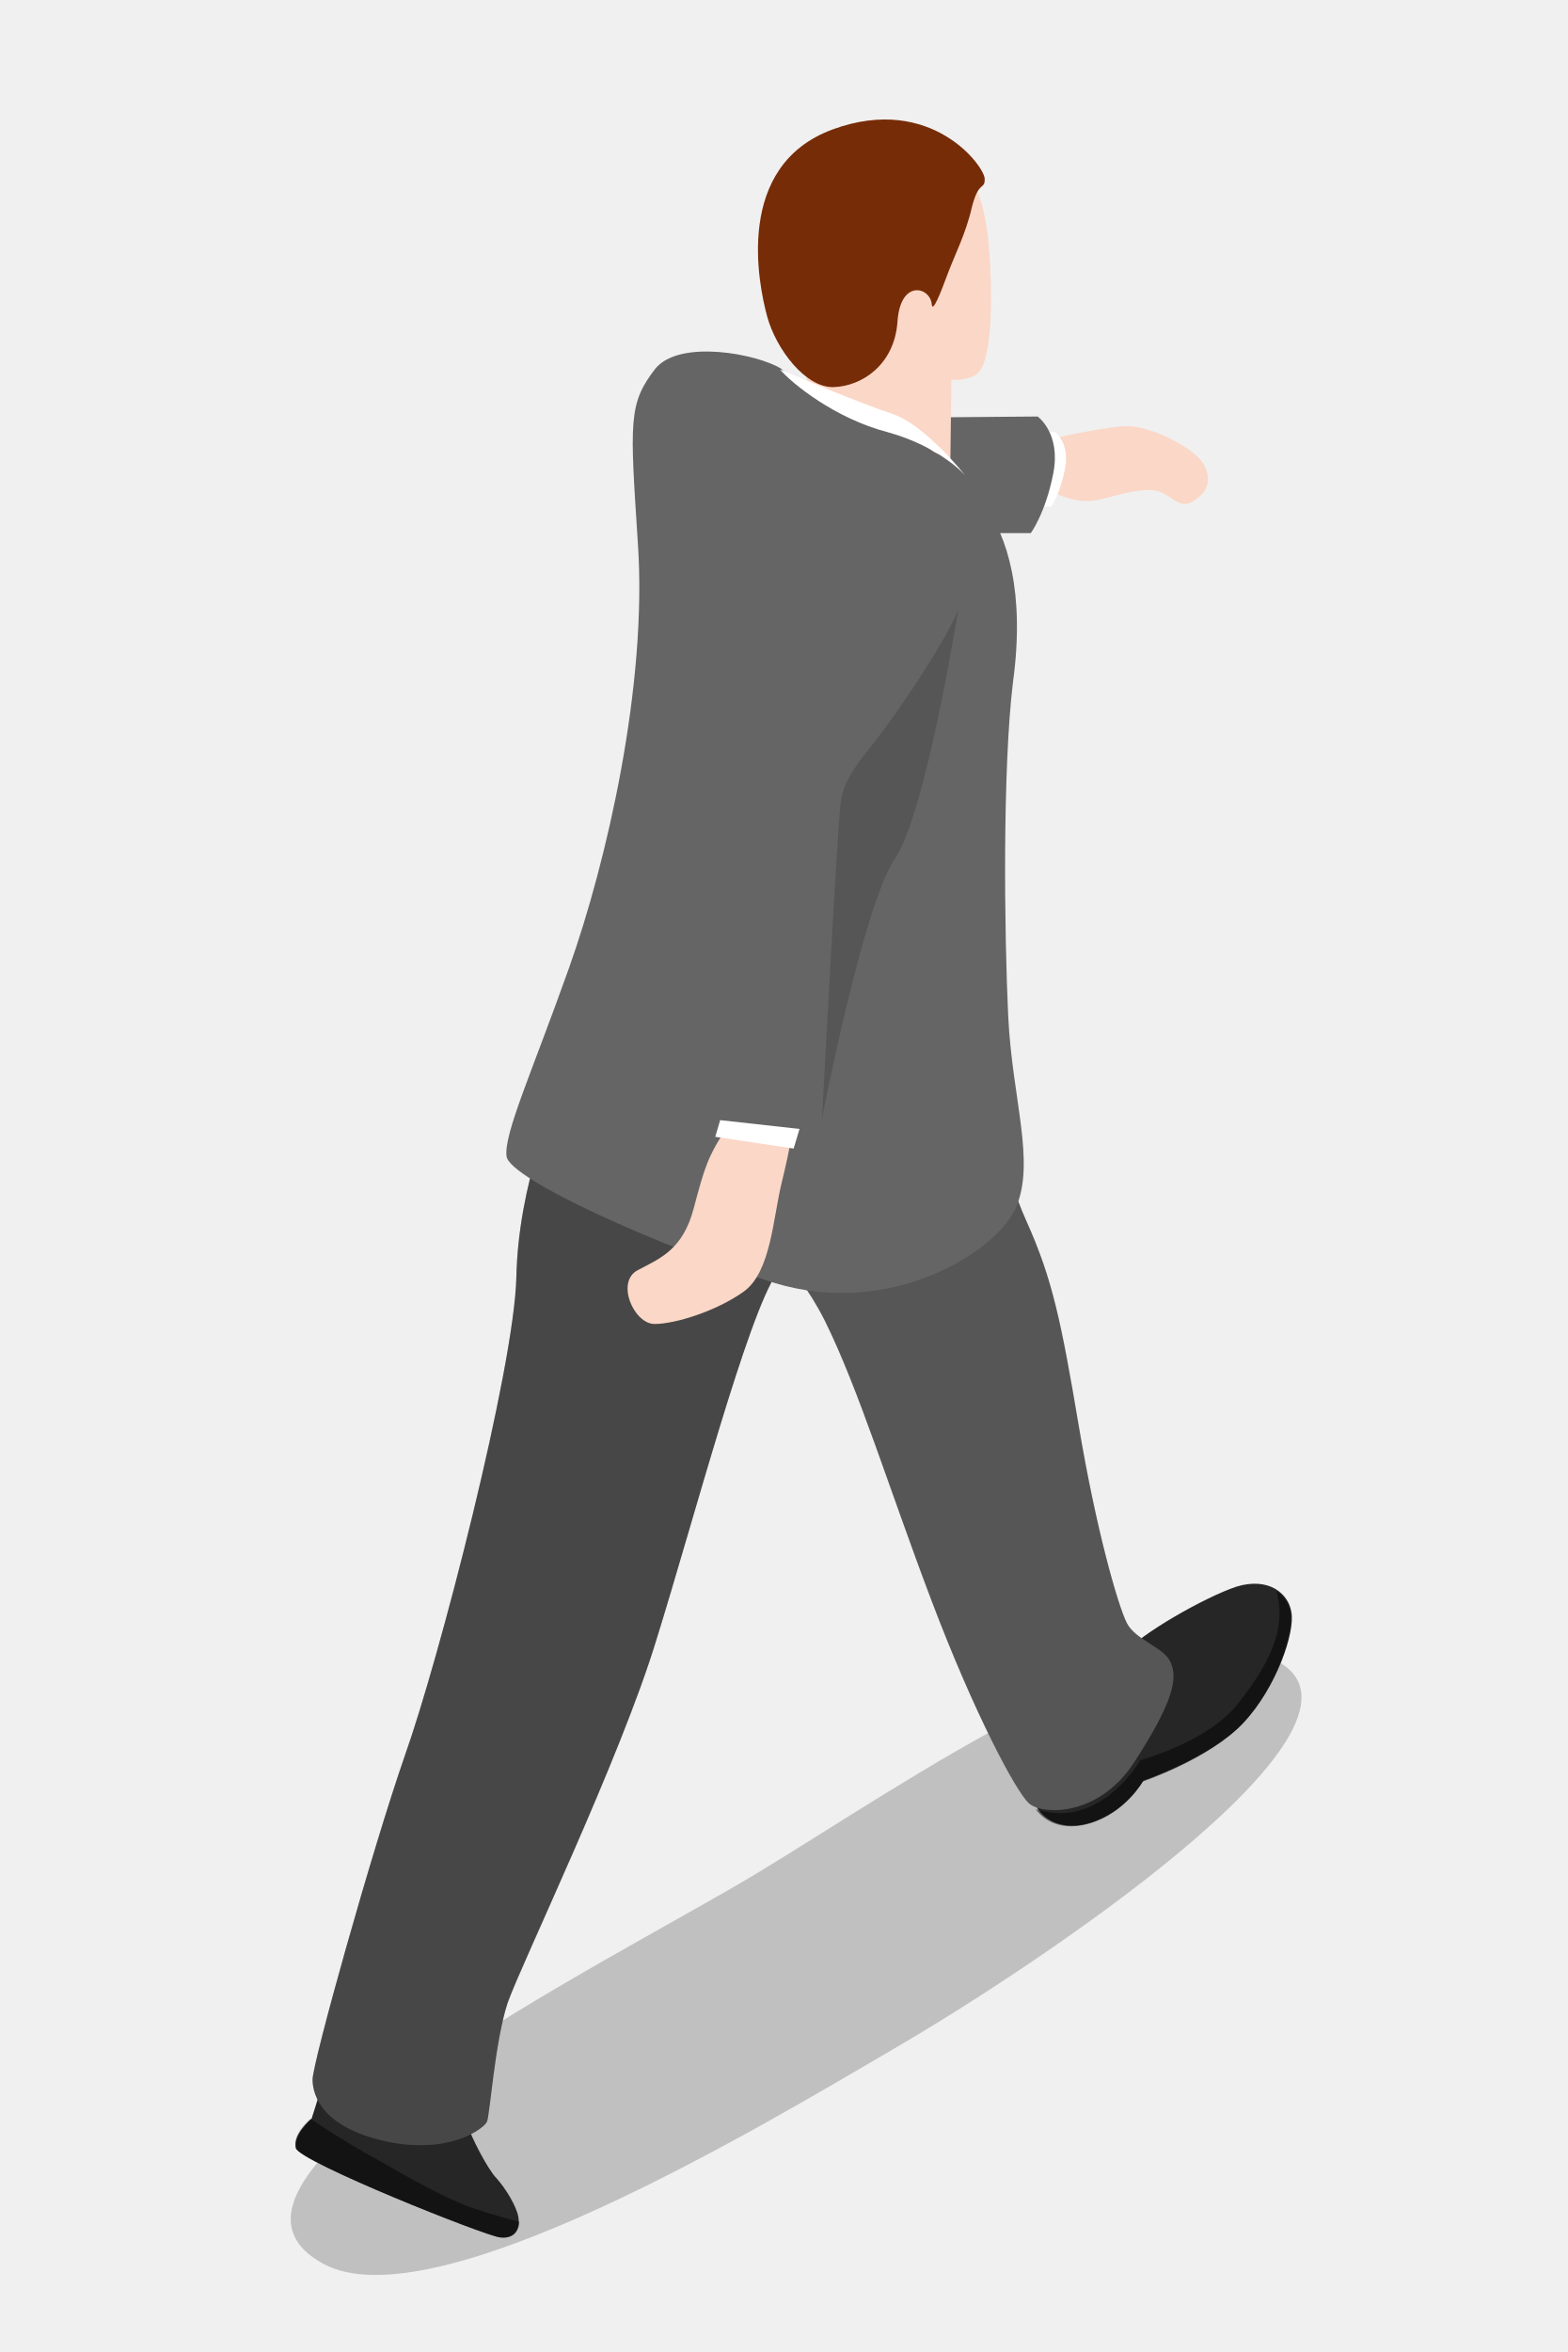
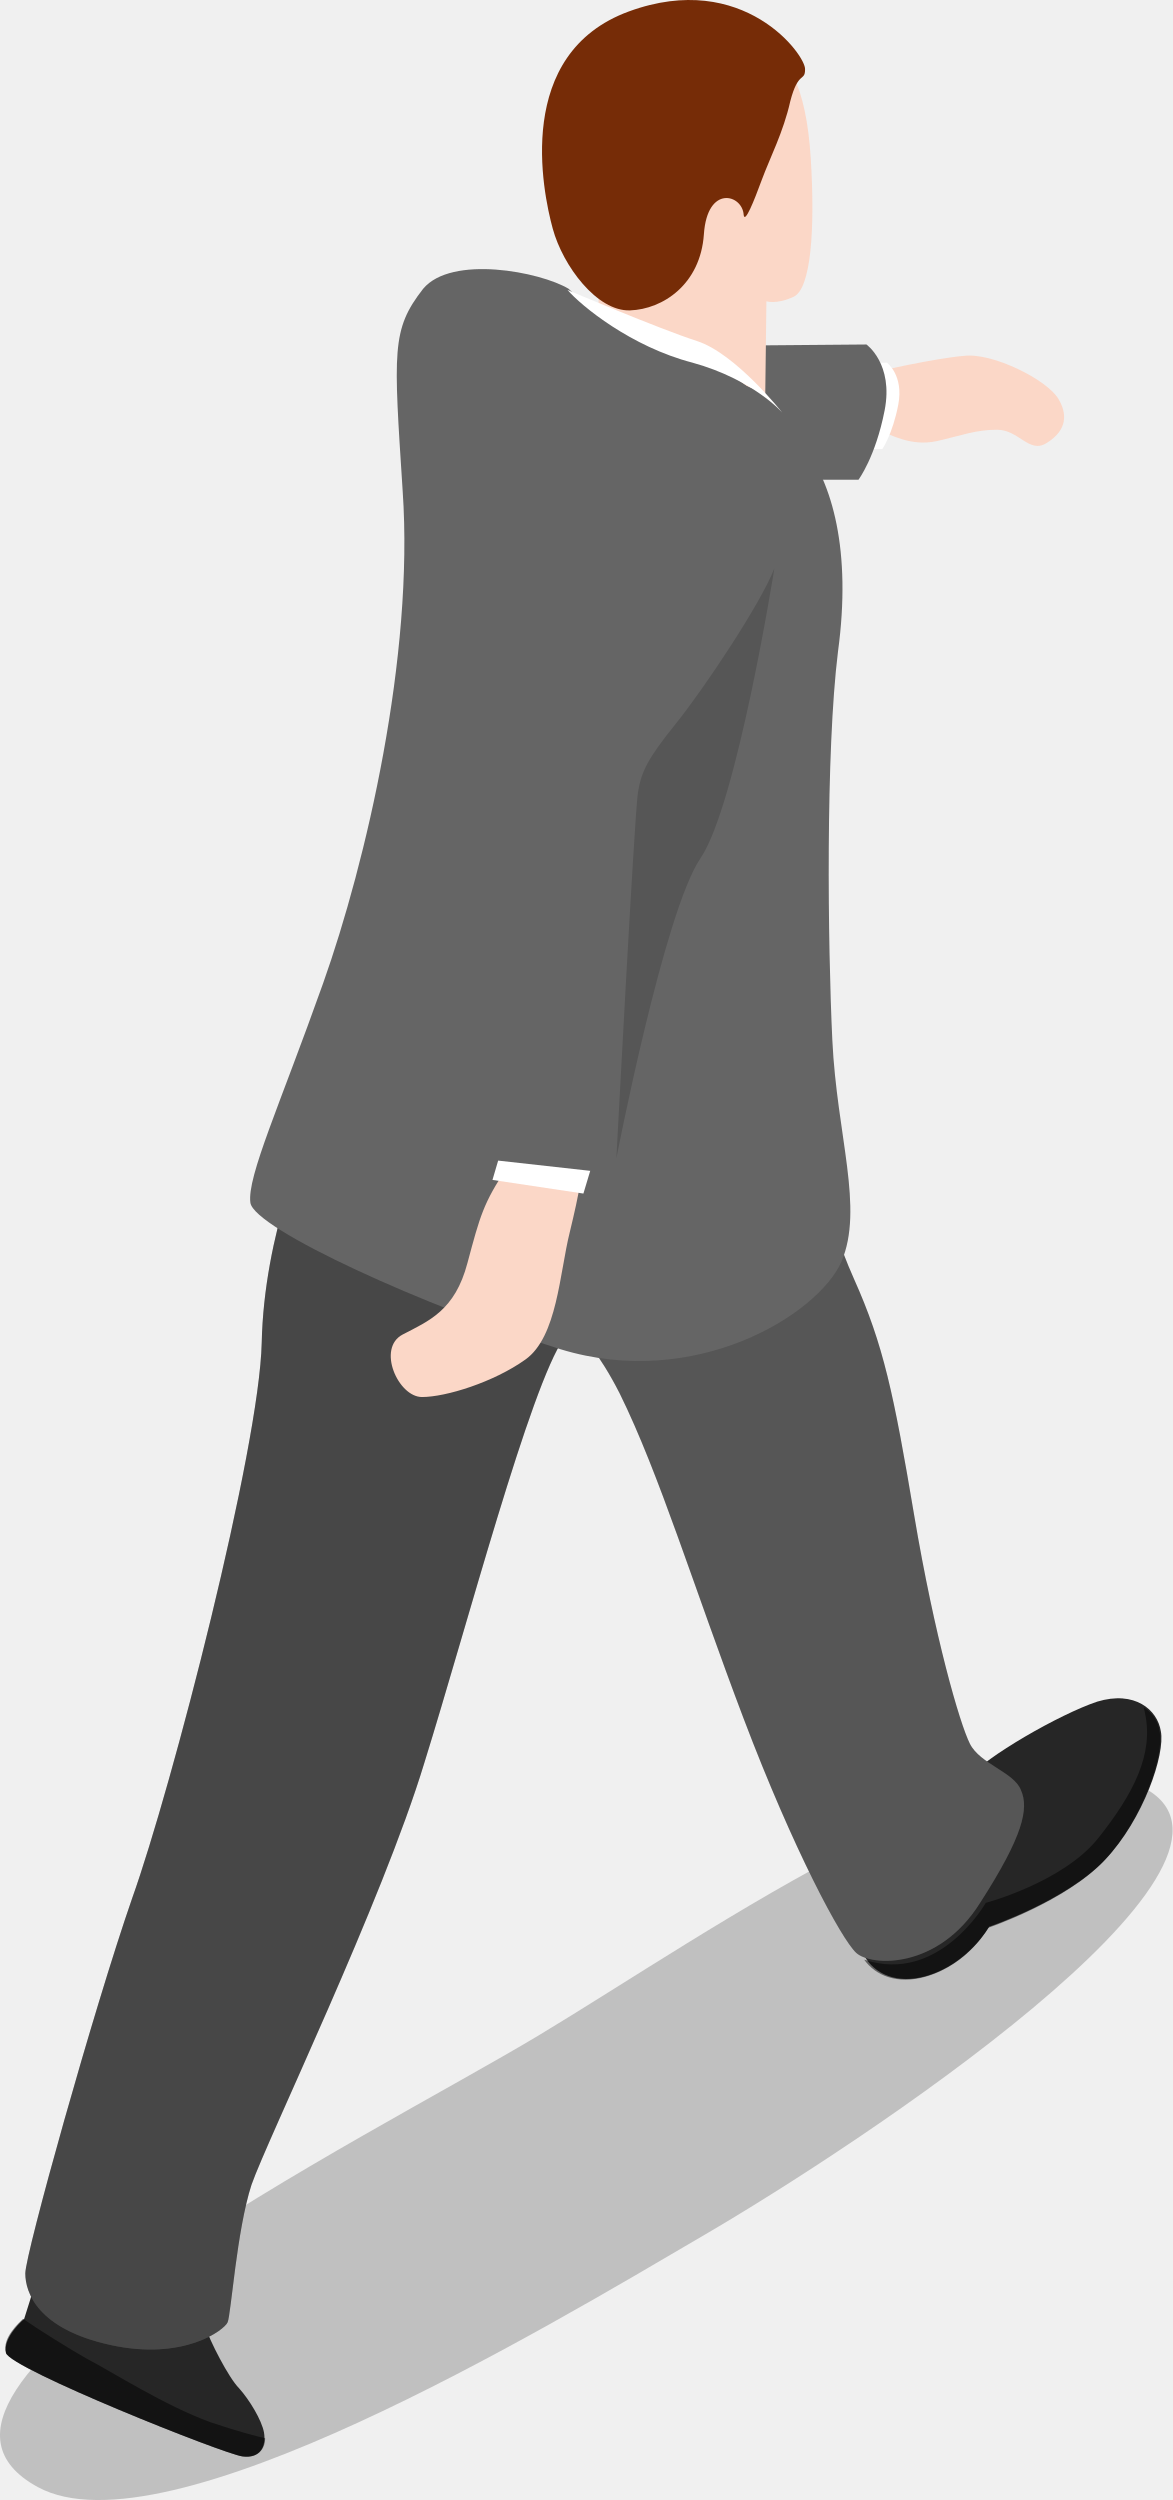
- <svg xmlns="http://www.w3.org/2000/svg" enable-background="new 0 0 160 240" viewBox="0 0 160 240">
-   <path d="m33 231c11.2 6.1 44.5-13.9 58.5-22.1 13.9-8.1 50.5-32.3 39.2-39.2-11.4-6.9-38.7 12.6-53.7 21.6s-59.8 31.1-44 39.7z" opacity=".2" />
-   <path d="m106.7 44.9s5.3-1.2 7.8-1.4c2.5-.3 7.3 2.1 8.3 3.8s.4 3-1.1 3.9-2.4-1.2-4.3-1.2-3.1.5-5.3 1c-2.3.5-4.1-.6-5-.9-1-.3-1.9-.3-1.9-.3z" fill="#fbd7c7" />
-   <path d="m100.3 44.2 7.4-.1s1.5 1.1 1 3.7-1.4 3.9-1.4 3.9h-5.5z" fill="#fff" />
-   <path d="m94.1 42.6 11.8-.1s2.4 1.7 1.6 5.8-2.3 6.1-2.3 6.1h-8.7z" fill="#656565" />
-   <path d="m96.5 15.9c2.4.9 4.1 3.8 4.5 10.2s0 11.5-1.5 12.2-2.4.4-2.4.4l-.1 8.1-14.7-5.8s.3-3.9-.6-6.3-3.3-11.1-.7-15.1c2.6-3.9 7.9-6.7 15.5-3.7z" fill="#fbd7c7" />
-   <path d="m95.1 31.1c.1.8.9-1.2 1.6-3.1s1.9-4.2 2.5-6.9c.7-2.7 1.3-1.7 1.3-2.8.1-1.2-5.4-8.8-15.5-5.1s-7.6 15.8-6.7 19.1 3.9 7.3 6.8 7.2 6.2-2.3 6.5-6.7 3.4-3.5 3.5-1.7z" fill="#762c07" />
-   <path d="m32.9 212.5c-.1.6-1.1 3.7-1.1 3.7s-1.9 1.6-1.6 3c.4 1.4 19.2 8.9 20.8 9.1s2.1-.9 1.9-2.1c-.2-1.1-1.3-2.9-2.2-3.9-.9-.9-2.6-4.2-3-5.5s-.6-2.1-.6-2.1z" fill="#262626" />
-   <path d="m30.2 219.2c.4 1.4 19.2 8.9 20.8 9.1 1.3.2 2-.6 2-1.6-.9-.2-2.4-.6-4.8-1.4-4.1-1.5-8.6-4.4-10.9-5.6-1.6-.9-4.3-2.6-5.6-3.5-.3.3-1.9 1.7-1.5 3z" opacity=".5" />
-   <path d="m105.2 182.4c.1 2.6 2.5 4.7 6.1 3.6s5.4-4.3 5.4-4.3 6.8-2.3 10.2-5.9 5.3-9.3 4.9-11.3c-.3-1.9-2.3-3.6-5.6-2.6-3.3 1.1-9.9 4.9-11.3 6.7-1.4 2-9.7 13.8-9.7 13.8z" fill="#262626" />
-   <path d="m116.6 181.8s6.8-2.3 10.2-5.9 5.3-9.3 4.9-11.3c-.1-.9-.6-1.7-1.4-2.2 0 .2.1.3.1.5.8 3.6-1 7.1-4.1 11s-9.9 5.7-9.9 5.7-4.1 7.2-10.7 5c1 1.4 2.9 2.2 5.4 1.5 3.8-1.1 5.5-4.3 5.5-4.3z" opacity=".5" />
-   <path d="m59 107.3c-2.5 4.5-6.1 13.7-6.3 23s-7.9 39.1-11.4 48.9c-3.4 9.8-9.4 31.3-9.4 33s1.1 4.9 7.5 6.3 10-1.3 10.3-2 .8-8.1 2.1-12.1c1.4-4 11.5-24.9 15.2-37.1 3.8-12.2 9.3-33.1 12.3-37.4s3.1-18.3 3.1-18.3z" fill="#656565" />
-   <path d="m59 107.3c-2.5 4.5-6.1 13.7-6.3 23s-7.9 39.1-11.4 48.9c-3.4 9.8-9.4 31.3-9.4 33s1.1 4.9 7.5 6.3 10-1.3 10.3-2 .8-8.1 2.1-12.1c1.4-4 11.5-24.9 15.2-37.1 3.8-12.2 9.3-33.1 12.3-37.4s3.1-18.3 3.1-18.3z" opacity=".3" />
-   <path d="m77 111.9s-.5 4.2.1 10.1 3.5 5.7 7.1 12.8c3.5 7.1 6.5 17 10.9 28.6s8.6 19.4 9.9 20.6 7.2 1.5 10.9-4.4c3.8-5.9 4.3-8.3 3.6-9.9-.6-1.6-3.6-2.3-4.5-4.1s-3.1-9.4-4.9-20.1-2.7-15-5.3-20.8-4.9-15.3-4.9-15.3z" fill="#656565" />
-   <path d="m77 111.9s-.5 4.2.1 10.1 3.5 5.7 7.1 12.8c3.5 7.1 6.5 17 10.9 28.6s8.6 19.4 9.9 20.6 7.2 1.5 10.9-4.4c3.8-5.9 4.3-8.3 3.6-9.9-.6-1.6-3.6-2.3-4.5-4.1s-3.1-9.4-4.9-20.1-2.7-15-5.3-20.8-4.9-15.3-4.9-15.3z" opacity=".15" />
-   <path d="m79.7 37.6c-2.5-1.5-10.3-3-12.8 0-2.8 3.6-2.6 5.4-1.8 17.8 1 14.5-3.2 32.6-7 43.3s-6.7 17-6.4 19.3 15.5 9.2 27.3 12.9c11.8 3.6 22.6-3 24.7-7.7 2-4.7-.4-11.1-.8-19.5s-.6-25.3.5-34.2c1.2-8.9-.5-14.8-3.1-18.2s-5.8-6.8-11.1-8.1c-5.4-1.5-9.5-5.6-9.5-5.6z" fill="#656565" />
-   <path d="m97.8 62.2c-1.2 3.1-6.2 10.6-8.7 13.7s-3 4.2-3.3 6-1.9 32.2-1.9 32.2 4.2-21.7 7.4-26.4 6.5-25.5 6.5-25.5z" opacity=".15" />
-   <path d="m74.3 114.9 6.6.4s-.2 1.6-1.1 5.3c-.9 3.6-1.1 9.2-3.9 11.2s-7 3.3-9.1 3.3-4-4.3-1.7-5.5 4.6-2.1 5.7-6.3c1.1-4.1 1.4-5.3 3.5-8.4z" fill="#fbd7c7" />
-   <g fill="#fff">
-     <path d="m79.6 37.7s8 3.4 11.4 4.5 7.5 6.3 7.5 6.3-2.5-2.9-7.9-4.4c-5.4-1.4-9.8-5-11-6.4z" />
-     <path d="m73 116 8 1.2.6-2-8.1-.9z" />
+ <svg xmlns="http://www.w3.org/2000/svg" enable-background="new 0 0 160 240" viewBox="0 0 10.282 21.921" version="1.1" id="svg42" width="10.282" height="21.921">
+   <defs id="defs46" />
+   <g id="g70" transform="matrix(0.09966661,0,0,0.09966661,-2.957457,-1.215254)">
+     <path id="path2" d="m 33,231 c 11.2,6.1 44.5,-13.9 58.5,-22.1 13.9,-8.1 50.5,-32.3 39.2,-39.2 -11.4,-6.9 -38.7,12.6 -53.7,21.6 -15,9 -59.8,31.1 -44,39.7 z" style="opacity:0.2" />
+     <path id="path4" d="m 106.7,44.9 c 0,0 5.3,-1.2 7.8,-1.4 2.5,-0.3 7.3,2.1 8.3,3.8 1,1.7 0.4,3 -1.1,3.9 -1.5,0.9 -2.4,-1.2 -4.3,-1.2 -1.9,0 -3.1,0.5 -5.3,1 -2.3,0.5 -4.1,-0.6 -5,-0.9 -1,-0.3 -1.9,-0.3 -1.9,-0.3 z" style="fill:#fbd7c7" />
+     <path id="path6" d="m 100.3,44.2 7.4,-0.1 c 0,0 1.5,1.1 1,3.7 -0.5,2.6 -1.4,3.9 -1.4,3.9 h -5.5 z" style="fill:#ffffff" />
+     <path id="path8" d="m 94.1,42.6 11.8,-0.1 c 0,0 2.4,1.7 1.6,5.8 -0.8,4.1 -2.3,6.1 -2.3,6.1 h -8.7 z" style="fill:#656565" />
+     <path id="path10" d="m 96.5,15.9 c 2.4,0.9 4.1,3.8 4.5,10.2 0.4,6.4 0,11.5 -1.5,12.2 -1.5,0.7 -2.4,0.4 -2.4,0.4 L 97,46.8 82.3,41 c 0,0 0.3,-3.9 -0.6,-6.3 -0.9,-2.4 -3.3,-11.1 -0.7,-15.1 2.6,-3.9 7.9,-6.7 15.5,-3.7 z" style="fill:#fbd7c7" />
+     <path id="path12" d="m 95.1,31.1 c 0.1,0.8 0.9,-1.2 1.6,-3.1 0.7,-1.9 1.9,-4.2 2.5,-6.9 0.7,-2.7 1.3,-1.7 1.3,-2.8 0.1,-1.2 -5.4,-8.8 -15.5,-5.1 -10.1,3.7 -7.6,15.8 -6.7,19.1 0.9,3.3 3.9,7.3 6.8,7.2 2.9,-0.1 6.2,-2.3 6.5,-6.7 0.3,-4.4 3.4,-3.5 3.5,-1.7 z" style="fill:#762c07" />
+     <path id="path14" d="m 32.9,212.5 c -0.1,0.6 -1.1,3.7 -1.1,3.7 0,0 -1.9,1.6 -1.6,3 0.4,1.4 19.2,8.9 20.8,9.1 1.6,0.2 2.1,-0.9 1.9,-2.1 -0.2,-1.1 -1.3,-2.9 -2.2,-3.9 -0.9,-0.9 -2.6,-4.2 -3,-5.5 -0.4,-1.3 -0.6,-2.1 -0.6,-2.1 z" style="fill:#262626" />
+     <path id="path16" d="m 30.2,219.2 c 0.4,1.4 19.2,8.9 20.8,9.1 1.3,0.2 2,-0.6 2,-1.6 -0.9,-0.2 -2.4,-0.6 -4.8,-1.4 -4.1,-1.5 -8.6,-4.4 -10.9,-5.6 -1.6,-0.9 -4.3,-2.6 -5.6,-3.5 -0.3,0.3 -1.9,1.7 -1.5,3 z" style="opacity:0.5" />
+     <path id="path18" d="m 105.2,182.4 c 0.1,2.6 2.5,4.7 6.1,3.6 3.6,-1.1 5.4,-4.3 5.4,-4.3 0,0 6.8,-2.3 10.2,-5.9 3.4,-3.6 5.3,-9.3 4.9,-11.3 -0.3,-1.9 -2.3,-3.6 -5.6,-2.6 -3.3,1.1 -9.9,4.9 -11.3,6.7 -1.4,2 -9.7,13.8 -9.7,13.8 z" style="fill:#262626" />
+     <path id="path20" d="m 116.6,181.8 c 0,0 6.8,-2.3 10.2,-5.9 3.4,-3.6 5.3,-9.3 4.9,-11.3 -0.1,-0.9 -0.6,-1.7 -1.4,-2.2 0,0.2 0.1,0.3 0.1,0.5 0.8,3.6 -1,7.1 -4.1,11 -3.1,3.9 -9.9,5.7 -9.9,5.7 0,0 -4.1,7.2 -10.7,5 1,1.4 2.9,2.2 5.4,1.5 3.8,-1.1 5.5,-4.3 5.5,-4.3 z" style="opacity:0.5" />
+     <path id="path22" d="m 59,107.3 c -2.5,4.5 -6.1,13.7 -6.3,23 -0.2,9.3 -7.9,39.1 -11.4,48.9 -3.4,9.8 -9.4,31.3 -9.4,33 0,1.7 1.1,4.9 7.5,6.3 6.4,1.4 10,-1.3 10.3,-2 0.3,-0.7 0.8,-8.1 2.1,-12.1 1.4,-4 11.5,-24.9 15.2,-37.1 3.8,-12.2 9.3,-33.1 12.3,-37.4 3,-4.3 3.1,-18.3 3.1,-18.3 z" style="fill:#656565" />
+     <path id="path24" d="m 59,107.3 c -2.5,4.5 -6.1,13.7 -6.3,23 -0.2,9.3 -7.9,39.1 -11.4,48.9 -3.4,9.8 -9.4,31.3 -9.4,33 0,1.7 1.1,4.9 7.5,6.3 6.4,1.4 10,-1.3 10.3,-2 0.3,-0.7 0.8,-8.1 2.1,-12.1 1.4,-4 11.5,-24.9 15.2,-37.1 3.8,-12.2 9.3,-33.1 12.3,-37.4 3,-4.3 3.1,-18.3 3.1,-18.3 z" style="opacity:0.3" />
+     <path id="path26" d="m 77,111.9 c 0,0 -0.5,4.2 0.1,10.1 0.6,5.9 3.5,5.7 7.1,12.8 3.5,7.1 6.5,17 10.9,28.6 4.4,11.6 8.6,19.4 9.9,20.6 1.3,1.2 7.2,1.5 10.9,-4.4 3.8,-5.9 4.3,-8.3 3.6,-9.9 -0.6,-1.6 -3.6,-2.3 -4.5,-4.1 -0.9,-1.8 -3.1,-9.4 -4.9,-20.1 -1.8,-10.7 -2.7,-15 -5.3,-20.8 -2.6,-5.8 -4.9,-15.3 -4.9,-15.3 z" style="fill:#656565" />
+     <path id="path28" d="m 77,111.9 c 0,0 -0.5,4.2 0.1,10.1 0.6,5.9 3.5,5.7 7.1,12.8 3.5,7.1 6.5,17 10.9,28.6 4.4,11.6 8.6,19.4 9.9,20.6 1.3,1.2 7.2,1.5 10.9,-4.4 3.8,-5.9 4.3,-8.3 3.6,-9.9 -0.6,-1.6 -3.6,-2.3 -4.5,-4.1 -0.9,-1.8 -3.1,-9.4 -4.9,-20.1 -1.8,-10.7 -2.7,-15 -5.3,-20.8 -2.6,-5.8 -4.9,-15.3 -4.9,-15.3 z" style="opacity:0.15" />
+     <path id="path30" d="m 79.7,37.6 c -2.5,-1.5 -10.3,-3 -12.8,0 -2.8,3.6 -2.6,5.4 -1.8,17.8 1,14.5 -3.2,32.6 -7,43.3 -3.8,10.7 -6.7,17 -6.4,19.3 0.3,2.3 15.5,9.2 27.3,12.9 11.8,3.6 22.6,-3 24.7,-7.7 2,-4.7 -0.4,-11.1 -0.8,-19.5 -0.4,-8.4 -0.6,-25.3 0.5,-34.2 1.2,-8.9 -0.5,-14.8 -3.1,-18.2 -2.6,-3.4 -5.8,-6.8 -11.1,-8.1 -5.4,-1.5 -9.5,-5.6 -9.5,-5.6 z" style="fill:#656565" />
+     <path id="path32" d="m 97.8,62.2 c -1.2,3.1 -6.2,10.6 -8.7,13.7 -2.5,3.1 -3,4.2 -3.3,6 -0.3,1.8 -1.9,32.2 -1.9,32.2 0,0 4.2,-21.7 7.4,-26.4 3.2,-4.7 6.5,-25.5 6.5,-25.5 z" style="opacity:0.15" />
+     <path id="path34" d="m 74.3,114.9 6.6,0.4 c 0,0 -0.2,1.6 -1.1,5.3 -0.9,3.6 -1.1,9.2 -3.9,11.2 -2.8,2 -7,3.3 -9.1,3.3 -2.1,0 -4,-4.3 -1.7,-5.5 2.3,-1.2 4.6,-2.1 5.7,-6.3 1.1,-4.1 1.4,-5.3 3.5,-8.4 z" style="fill:#fbd7c7" />
+     <g id="g40" style="fill:#ffffff">
+       <path id="path36" d="m 79.6,37.7 c 0,0 8,3.4 11.4,4.5 3.4,1.1 7.5,6.3 7.5,6.3 0,0 -2.5,-2.9 -7.9,-4.4 -5.4,-1.4 -9.8,-5 -11,-6.4 z" />
+       <path id="path38" d="m 73,116 8,1.2 0.6,-2 -8.1,-0.9 z" />
+     </g>
  </g>
</svg>
